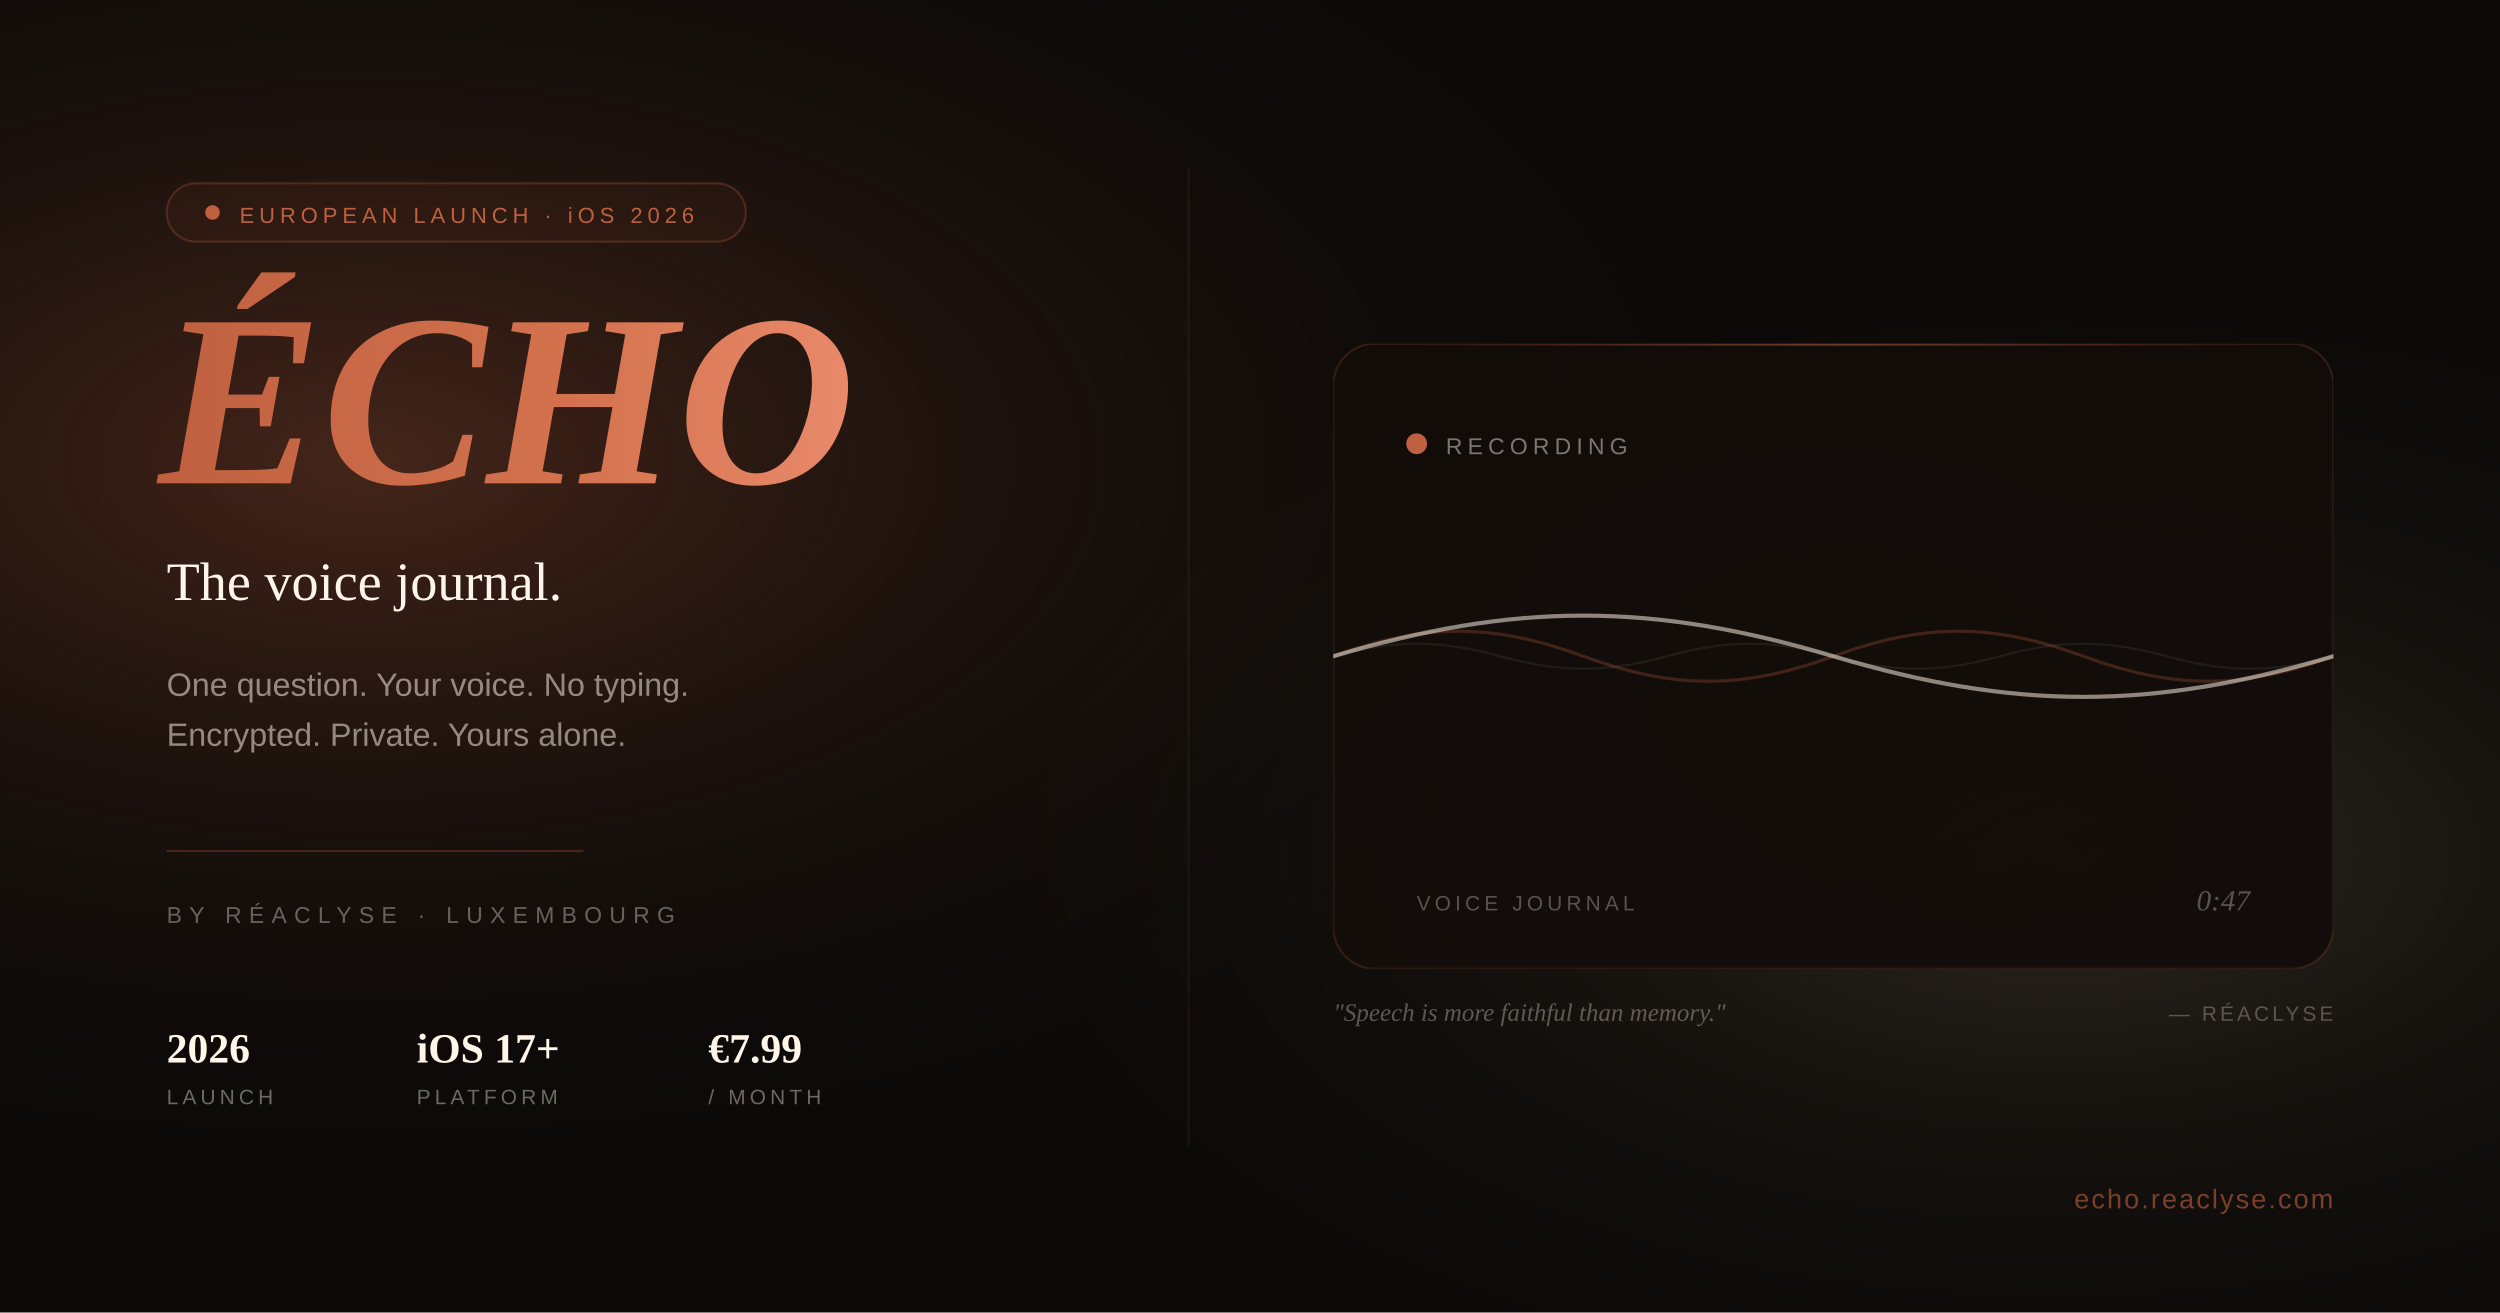
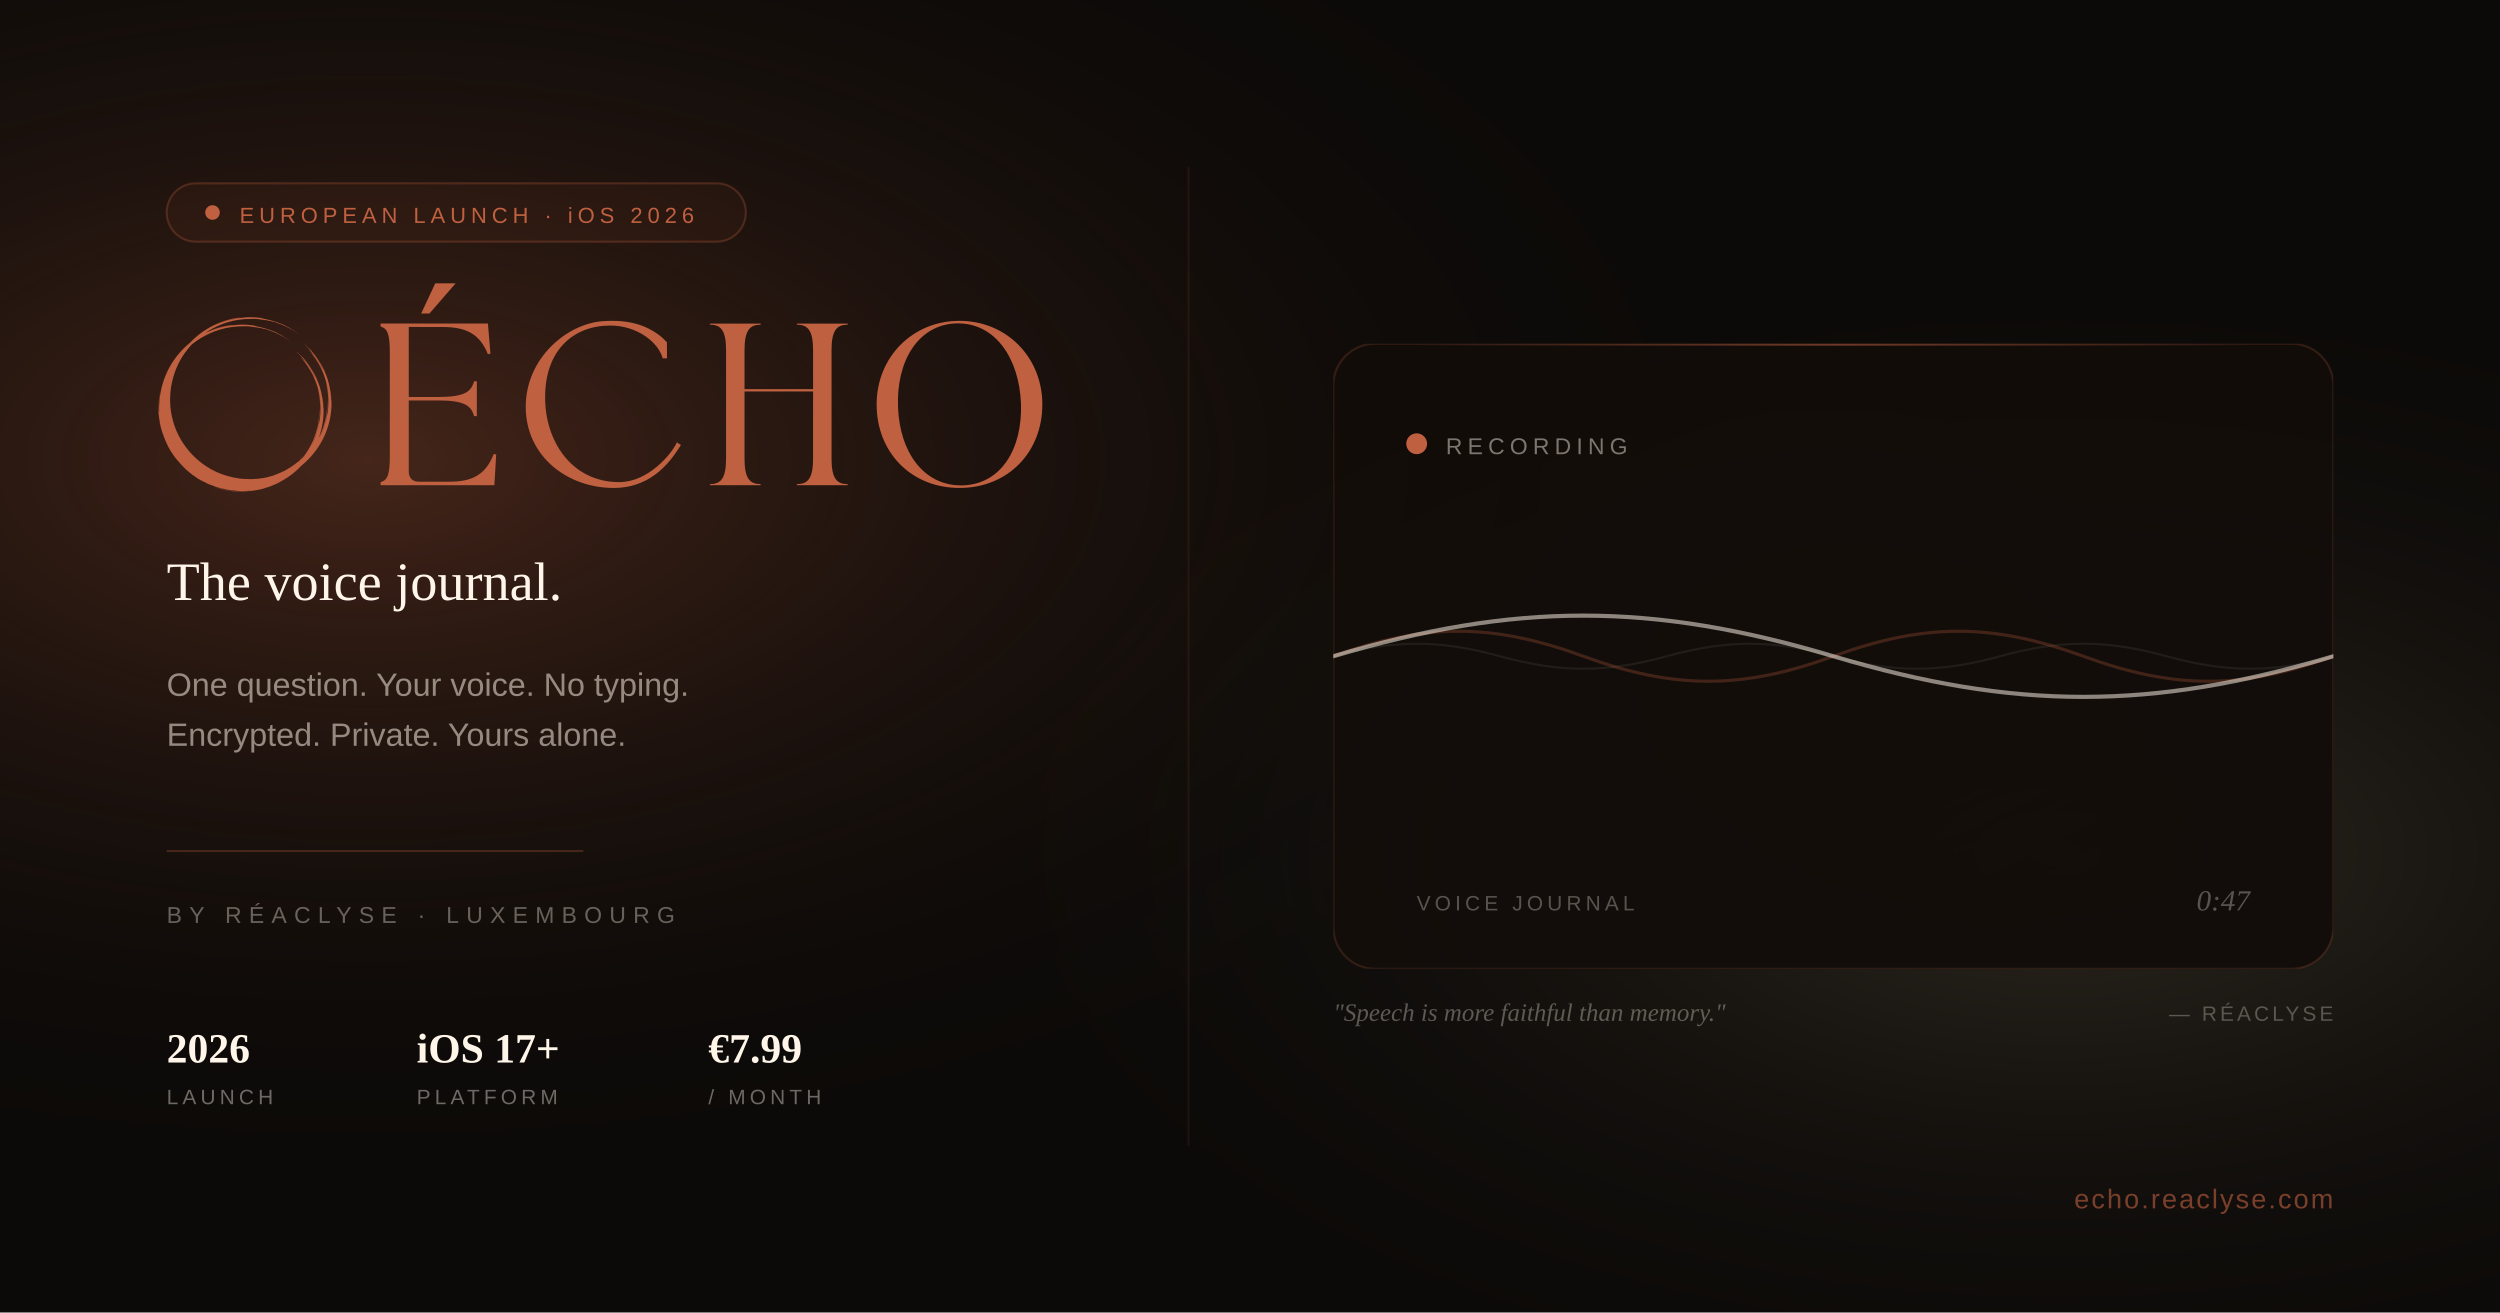
<svg xmlns="http://www.w3.org/2000/svg" width="1200" height="630" viewBox="0 0 1200 630">
  <defs>
    <radialGradient id="blob1" cx="15%" cy="35%" r="55%">
      <stop offset="0%" stop-color="#BF6040" stop-opacity="0.32" />
      <stop offset="100%" stop-color="#0C0A08" stop-opacity="0" />
    </radialGradient>
    <radialGradient id="blob2" cx="82%" cy="65%" r="45%">
      <stop offset="0%" stop-color="#FFE4B8" stop-opacity="0.14" />
      <stop offset="100%" stop-color="#0C0A08" stop-opacity="0" />
    </radialGradient>
    <radialGradient id="cardGlow" cx="50%" cy="50%" r="50%">
      <stop offset="0%" stop-color="#BF6040" stop-opacity="0.22" />
      <stop offset="100%" stop-color="#BF6040" stop-opacity="0" />
    </radialGradient>
-     <linearGradient id="ember" x1="0%" y1="0%" x2="100%" y2="0%">
-       <stop offset="0%" stop-color="#BF6040" />
-       <stop offset="60%" stop-color="#D4724E" />
-       <stop offset="100%" stop-color="#E8896A" />
-     </linearGradient>
    <linearGradient id="cardTop" x1="0%" y1="0%" x2="100%" y2="0%">
      <stop offset="0%" stop-color="#BF6040" stop-opacity="0" />
      <stop offset="50%" stop-color="#BF6040" stop-opacity="0.45" />
      <stop offset="100%" stop-color="#BF6040" stop-opacity="0" />
    </linearGradient>
    <filter id="glow" x="-30%" y="-30%" width="160%" height="160%">
      <feGaussianBlur stdDeviation="28" result="blur" />
    </filter>
    <clipPath id="waveClip">
      <rect x="0" y="0" width="480" height="300" rx="20" />
    </clipPath>
+     <clipPath id="clipLogoName">
+       <rect width="208" height="49" />
+     </clipPath>
  </defs>
  <rect width="1200" height="630" fill="#0C0A08" />
  <rect width="1200" height="630" fill="url(#blob1)" />
  <rect width="1200" height="630" fill="url(#blob2)" />
  <rect x="80" y="88" width="278" height="28" rx="14" fill="#BF6040" fill-opacity="0.06" stroke="#BF6040" stroke-opacity="0.28" stroke-width="1" />
  <circle cx="102" cy="102" r="3.5" fill="#BF6040" />
  <text x="115" y="107" font-family="'Arial', 'Helvetica Neue', sans-serif" font-size="10.5" font-weight="500" letter-spacing="2.4" fill="#BF6040">EUROPEAN LAUNCH · iOS 2026</text>
-   <text x="76" y="232" font-family="Georgia, 'Times New Roman', serif" font-size="118" font-weight="700" font-style="italic" fill="url(#ember)">ÉCHO</text>
+   <g transform="translate(76, 136) scale(2.04)" clip-path="url(#clipLogoName)">
+     <path d="M154.055 15.716C154.055 11.152 152.861 9.741 150.362 9.741C150.2 9.741 150.2 9.47 150.362 9.47H162.093C162.256 9.47 162.256 9.741 162.093 9.741C159.594 9.741 158.401 11.156 158.401 15.716V41.256C158.401 45.821 159.594 47.232 162.093 47.232C162.256 47.232 162.256 47.502 162.093 47.502H150.362C150.2 47.502 150.2 47.232 150.362 47.232C152.861 47.232 154.055 45.817 154.055 41.256V25.445H137.928V41.256C137.928 45.821 139.121 47.232 141.621 47.232C141.783 47.232 141.783 47.502 141.621 47.502H129.889C129.727 47.502 129.727 47.232 129.889 47.232C132.389 47.232 133.582 45.817 133.582 41.256V15.716C133.582 11.152 132.389 9.741 129.889 9.741C129.727 9.741 129.727 9.47 129.889 9.47H141.621C141.783 9.47 141.783 9.741 141.621 9.741C139.121 9.741 137.928 11.156 137.928 15.716V24.899H154.055V15.716Z" fill="#BF6040" />
+     <path d="M208 28.511C208 39.7 199.949 48.143 188.505 48.143C177.06 48.143 169.009 39.696 169.009 28.511C169.009 17.326 177.501 8.821 188.505 8.821C199.508 8.821 208 17.322 208 28.511ZM202.972 28.237C202.531 17.543 196.872 9.425 188.197 9.425H187.756C178.828 9.699 173.604 18.254 174.045 29.115C174.424 39.642 180.021 47.539 188.825 47.539H189.266C198.323 47.265 203.355 38.93 202.976 28.237" fill="#BF6040" />
+     <path d="M79.5 40.274L79.067 47.502H52.298V46.795C53.928 46.304 54.469 45.055 54.469 40.599V16.365C54.469 11.909 53.924 10.656 52.298 10.169V9.462H77.549L78.144 16.523L77.549 16.69C75.649 11.909 72.447 10.278 66.907 10.278C63.319 10.278 58.923 10.261 58.923 10.261V26.743H65.872C72.064 26.743 73.636 25.494 74.289 23.048H74.942V31.249H74.289C73.636 28.807 72.06 27.554 65.872 27.554H58.923V44.236C58.923 45.809 59.792 46.682 61.368 46.682H68.43C73.64 46.682 76.955 45.214 78.909 40.162L79.504 40.27L79.5 40.274ZM63.78 7.111H61.842L65.153 0H69.956L63.78 7.111Z" fill="#BF6040" />
+     <path d="M118.644 12.857C117.675 12.067 118.424 12.62 117.472 11.925C116.232 11.027 114.856 10.323 113.409 9.828C110.581 8.863 107.495 8.692 104.572 8.905C96.234 9.5 86.449 17.493 86.449 29.065C86.449 40.636 96.176 48.147 107.15 48.147C116.786 48.147 121.173 40.819 122.965 38.036L122.005 37.428C120.799 40.158 115.276 46.774 108.443 46.774C97.149 46.774 90.957 36.991 91.011 26.776C91.011 15.691 97.689 9.932 106.323 9.932C112.785 9.932 117.705 13.989 118.674 17.639H119.684L119.667 13.856L118.636 12.853L118.644 12.857Z" fill="#BF6040" />
+     <path d="M40.6 25.923C40.567 25.69 40.542 25.141 40.505 25.249C40.563 26.077 40.779 27.375 40.663 27.841C40.658 24.175 39.386 20.622 37.914 18.375C38.55 19.482 39.299 20.967 39.66 22.332C38.825 19.723 37.477 17.543 35.764 15.575C35.581 15.375 35.872 15.778 35.643 15.537C35.539 15.425 35.477 15.362 35.41 15.3C35.44 15.304 35.548 15.408 35.361 15.204C35.423 15.346 34.491 14.343 34.296 14.256C35.344 15.242 36.429 16.532 37.244 17.751C37.727 18.433 38.563 19.84 38.708 20.447C37.852 18.625 37.115 17.422 35.93 16.153C36.117 16.369 36.213 16.523 36.167 16.515C35.901 16.22 35.564 15.816 35.29 15.558C36.142 16.54 36.633 17.231 37.207 18.038C37.178 18.026 37.099 17.909 37.236 18.146C38.533 20.064 39.536 22.673 39.893 25.187C39.764 24.363 39.586 23.589 39.415 23.098C39.873 24.841 40.147 26.601 40.056 28.395C40.089 26.402 39.827 24.783 39.382 23.218C39.96 25.324 40.164 28.053 39.893 29.922C39.91 29.839 39.927 29.705 39.939 29.705C39.898 30.055 39.889 30.529 39.781 30.675C39.598 32.06 38.928 34.649 37.931 36.401C38.463 35.339 39.057 33.779 39.332 32.706C39.253 32.614 39.627 31.578 39.648 31.095C39.615 31.287 39.552 31.632 39.536 31.515C39.677 30.725 39.789 29.876 39.773 29.36C39.777 29.377 39.794 29.481 39.802 29.36C39.831 28.757 39.835 28.436 39.789 27.737C39.831 28.428 39.66 30.213 39.685 29.785C39.606 30.492 39.486 31.316 39.328 32.027C39.207 32.551 39.107 32.947 38.924 33.496C38.621 34.486 38.213 35.464 37.718 36.413C38.816 33.438 39.12 30.342 38.733 27.671C38.7 27.438 38.675 26.888 38.637 26.997C38.696 27.825 38.912 29.123 38.795 29.589C38.791 25.923 37.519 22.37 36.047 20.123C36.683 21.229 37.431 22.715 37.793 24.08C36.957 21.471 35.61 19.29 33.897 17.322C33.714 17.122 34.005 17.526 33.776 17.285C33.672 17.172 33.61 17.11 33.543 17.048C33.572 17.052 33.68 17.156 33.493 16.952C33.556 17.093 32.624 16.091 32.429 16.003C33.477 16.989 34.562 18.279 35.377 19.498C35.859 20.181 36.695 21.587 36.841 22.195C35.984 20.372 35.248 19.17 34.063 17.901C34.25 18.117 34.346 18.271 34.3 18.263C34.034 17.967 33.697 17.564 33.423 17.306C34.271 18.288 34.766 18.978 35.34 19.786C35.311 19.773 35.231 19.657 35.369 19.894C36.666 21.812 37.669 24.421 38.026 26.934C37.897 26.11 37.718 25.336 37.548 24.845C38.005 26.589 38.28 28.349 38.188 30.142C38.222 28.149 37.96 26.531 37.515 24.966C38.093 27.072 38.296 29.801 38.026 31.669C38.043 31.586 38.059 31.453 38.072 31.453C38.03 31.807 38.022 32.277 37.914 32.423C37.731 33.808 37.061 36.396 36.063 38.148C36.596 37.087 37.19 35.527 37.465 34.453C37.386 34.362 37.76 33.325 37.781 32.843C37.748 33.034 37.685 33.38 37.669 33.263C37.81 32.472 37.922 31.624 37.906 31.108C37.91 31.124 37.926 31.228 37.935 31.108C37.964 30.504 37.968 30.184 37.922 29.485C37.964 30.176 37.793 31.961 37.818 31.532C37.739 32.239 37.619 33.063 37.461 33.775C37.34 34.299 37.24 34.694 37.057 35.244C36.421 37.312 35.34 39.334 33.905 41.132C33.66 41.352 33.398 41.598 33.177 41.801C33.277 41.689 33.248 41.685 33.335 41.581C33.522 41.406 33.227 41.768 33.51 41.444C33.693 41.252 33.655 41.256 33.863 41.023C33.938 40.865 33.618 41.306 33.618 41.244C33.551 41.273 34.238 40.453 33.988 40.703C33.709 41.136 33.219 41.623 33.406 41.485C33.256 41.652 32.907 41.98 32.907 42.018C32.824 42.055 32.782 42.059 32.791 42.03C31.813 42.842 31.214 43.258 29.892 43.978C29.738 44.086 30.038 43.994 29.53 44.231C29.389 44.265 29.721 44.073 29.501 44.173C29.123 44.456 26.919 45.238 26.977 45.268C26.536 45.397 26.652 45.313 26.012 45.501C25.97 45.534 26.178 45.496 26.016 45.542C24.569 45.913 22.714 46.092 21.196 46.079C21.354 46.062 21.279 46.041 20.976 46.029C20.959 46.041 20.997 46.066 20.868 46.062C20.851 46.046 20.884 46.021 20.756 46.017C20.602 46.066 20.352 46.029 19.878 45.979C19.837 46.004 20.019 46.017 20.094 46.037C18.46 45.896 16.817 45.555 15.22 44.997C9.964 43.22 5.115 38.468 3.485 32.477C1.738 26.531 3.298 19.856 6.928 15.483C7.228 15.096 7.552 14.726 7.889 14.368C10.521 12.246 13.773 10.794 17.025 10.319C18.073 10.161 19.084 10.09 20.215 10.107C20.477 10.12 20.34 10.074 20.556 10.078C20.685 10.14 21.138 10.111 21.354 10.124C21.371 10.14 21.334 10.157 21.467 10.174C21.82 10.19 21.45 10.14 21.7 10.14C22.011 10.169 21.803 10.203 22.036 10.228C23.192 10.402 23.704 10.386 25.072 10.773C25.351 10.839 24.885 10.677 25.197 10.756C25.255 10.823 25.717 10.881 25.742 10.931C25.617 10.914 25.588 10.91 25.559 10.906C27.305 11.364 29.946 12.716 31.418 13.881C30.591 13.19 29.738 12.708 28.944 12.208C29.023 12.246 29.143 12.308 29.156 12.304C28.632 12.042 28.341 11.867 27.9 11.722C27.929 11.692 28.353 11.909 28.349 11.859C26.365 10.864 24.17 10.253 22.07 9.928C22.564 9.991 22.739 9.974 23.113 10.007C22.718 9.941 21.413 9.745 21.962 9.866C19.94 9.554 17.458 9.774 15.711 10.165C15.029 10.244 13.707 10.631 12.908 10.964C12.904 10.952 12.991 10.918 13.008 10.902C12.388 11.181 11.573 11.505 10.775 11.905C12.813 10.839 14.418 10.265 17.192 9.828C17.15 9.807 17.346 9.778 17.416 9.753C15.249 9.999 13.091 10.652 11.079 11.655C13.441 10.066 16.169 8.975 18.897 8.58C19.945 8.422 20.955 8.351 22.086 8.368C22.348 8.38 22.211 8.334 22.427 8.339C22.556 8.401 23.014 8.372 23.226 8.384C23.242 8.401 23.205 8.418 23.338 8.434C23.692 8.451 23.321 8.401 23.571 8.401C23.883 8.43 23.675 8.463 23.904 8.484C25.06 8.659 25.571 8.642 26.939 9.029C27.218 9.096 26.752 8.934 27.064 9.013C27.122 9.079 27.584 9.138 27.609 9.188C27.484 9.171 27.455 9.167 27.43 9.163C29.177 9.62 31.817 10.973 33.289 12.138C32.462 11.447 31.609 10.964 30.815 10.465C30.894 10.502 31.015 10.565 31.027 10.561C30.503 10.299 30.212 10.124 29.771 9.978C29.8 9.949 30.225 10.165 30.22 10.115C28.237 9.121 26.041 8.509 23.941 8.185C24.436 8.247 24.61 8.23 24.985 8.264C24.59 8.197 23.284 8.002 23.833 8.122C21.812 7.81 19.329 8.031 17.582 8.422C16.901 8.501 15.578 8.888 14.78 9.221C14.775 9.208 14.863 9.175 14.879 9.158C14.26 9.437 13.445 9.762 12.646 10.161C14.684 9.096 16.289 8.522 19.063 8.085C19.021 8.06 19.217 8.035 19.288 8.01C14.942 8.501 10.629 10.619 7.469 13.964C6.508 14.738 5.618 15.612 4.82 16.569C1.555 20.376 -0.121 25.565 0.266 30.596C0.162 29.851 0.225 28.457 0.208 27.899C0.187 28.915 0.121 29.381 0.195 30.009C0.179 30.005 0.166 30.067 0.162 30.13C-0.029 28.615 0.229 26.992 0.362 25.782C0.133 26.809 0.029 28.457 0.033 29.897C0 29.489 0.037 29.273 0 28.956C0.004 30.417 0.075 31.341 0.237 32.135C0.146 31.482 0.083 30.97 0.1 30.729C0.15 31.332 0.191 31.653 0.245 32.135C0.274 32.181 0.258 31.961 0.287 32.131C0.274 32.348 0.366 32.672 0.316 32.726C0.428 33.022 0.487 33.521 0.553 33.767C0.869 35.156 2.029 38.306 3.277 40.016C4.475 41.839 6.109 43.537 7.843 44.885C7.045 44.294 6.142 43.453 5.535 42.875C6.329 43.765 7.968 45.109 8.899 45.634C8.866 45.663 9.232 45.917 9.569 46.116C9.619 46.116 9.44 45.996 9.59 46.083C9.777 46.204 9.752 46.22 10.085 46.399C10.251 46.483 10.089 46.337 10.417 46.528C10.384 46.587 10.683 46.653 11.045 46.84C11.573 47.198 12.139 47.365 13.208 47.739C13.112 47.773 14.206 48.097 15 48.301C15.021 48.284 15.229 48.301 15.811 48.438C15.852 48.488 15.379 48.355 15.345 48.372C16.684 48.734 18.668 48.804 19.288 48.888C18.884 48.842 18.477 48.854 18.231 48.854C18.751 48.904 20.385 48.962 20.918 48.821C20.934 48.846 20.905 48.871 21.155 48.85C21.67 48.8 20.78 48.821 21.5 48.759C21.533 48.804 21.458 48.863 21.159 48.888C21.175 48.858 20.739 48.904 20.568 48.904C19.645 49.025 17.578 48.9 16.576 48.759C15.437 48.592 13.802 48.122 13.133 47.943C16.618 49.125 19.737 49.312 23.596 48.571C24.477 48.384 24.794 48.305 25.293 48.105C25.746 48.014 26.698 47.664 26.948 47.523C27.908 47.169 28.865 46.632 29.451 46.262C31.031 45.363 32.425 44.219 33.626 42.946C34.982 41.851 36.155 40.591 37.128 39.247C40.176 35.111 41.182 30.022 40.592 25.931L40.6 25.923Z" fill="#BF6040" />
+   </g>
  <text x="80" y="288" font-family="Georgia, 'Times New Roman', serif" font-size="26" font-weight="400" fill="#FFF6E9">The voice journal.</text>
  <text x="80" y="334" font-family="'Arial', 'Helvetica Neue', sans-serif" font-size="15.5" fill="#FFF6E9" fill-opacity="0.52">One question. Your voice. No typing.</text>
  <text x="80" y="358" font-family="'Arial', 'Helvetica Neue', sans-serif" font-size="15.5" fill="#FFF6E9" fill-opacity="0.52">Encrypted. Private. Yours alone.</text>
  <rect x="80" y="408" width="200" height="1" fill="#BF6040" fill-opacity="0.28" />
  <text x="80" y="443" font-family="'Arial', 'Helvetica Neue', sans-serif" font-size="11" letter-spacing="3.5" fill="#FFF6E9" fill-opacity="0.36">BY RÉACLYSE · LUXEMBOURG</text>
  <text x="80" y="510" font-family="Georgia, 'Times New Roman', serif" font-size="20" font-weight="700" fill="#FFF6E9">2026</text>
  <text x="80" y="530" font-family="'Arial', 'Helvetica Neue', sans-serif" font-size="10" letter-spacing="2" fill="#FFF6E9" fill-opacity="0.4">LAUNCH</text>
  <text x="200" y="510" font-family="Georgia, 'Times New Roman', serif" font-size="20" font-weight="700" fill="#FFF6E9">iOS 17+</text>
  <text x="200" y="530" font-family="'Arial', 'Helvetica Neue', sans-serif" font-size="10" letter-spacing="2" fill="#FFF6E9" fill-opacity="0.4">PLATFORM</text>
  <text x="340" y="510" font-family="Georgia, 'Times New Roman', serif" font-size="20" font-weight="700" fill="#FFF6E9">€7.99</text>
  <text x="340" y="530" font-family="'Arial', 'Helvetica Neue', sans-serif" font-size="10" letter-spacing="2" fill="#FFF6E9" fill-opacity="0.4">/ MONTH</text>
  <rect x="570" y="80" width="1" height="470" fill="#BF6040" fill-opacity="0.1" />
  <ellipse cx="880" cy="315" rx="190" ry="120" fill="url(#cardGlow)" filter="url(#glow)" />
  <svg x="640" y="165" width="480" height="300">
    <rect width="480" height="300" rx="20" fill="#0E0B09" fill-opacity="0.96" />
    <rect width="480" height="300" rx="20" fill="#BF6040" fill-opacity="0.025" />
    <rect width="480" height="300" rx="20" fill="none" stroke="#BF6040" stroke-opacity="0.2" stroke-width="1" />
    <rect x="40" y="0" width="400" height="1" rx="0.5" fill="url(#cardTop)" />
    <circle cx="40" cy="48" r="5" fill="#BF6040">
      <animate attributeName="opacity" values="1;0.3;1" dur="2s" repeatCount="indefinite" />
    </circle>
    <text x="54" y="53" font-family="'Arial', 'Helvetica Neue', sans-serif" font-size="11" letter-spacing="2.5" fill="#FFF6E9" fill-opacity="0.45">RECORDING</text>
    <g clip-path="url(#waveClip)">
      <path d="M 0 150 C 29.136 142, 50.864 142, 80 150 C 109.136 158, 130.864 158, 160 150 C 189.136 142, 210.864 142, 240 150 C 269.136 158, 290.864 158, 320 150 C 349.136 142, 370.864 142, 400 150 C 429.136 158, 450.864 158, 480 150" fill="none" stroke="#FFF6E9" stroke-opacity="0.07" stroke-width="1" stroke-linecap="round" />
      <path d="M 0 150 C 43.704 134, 76.296 134, 120 150 C 163.704 166, 196.296 166, 240 150 C 283.704 134, 316.296 134, 360 150 C 403.704 166, 436.296 166, 480 150" fill="none" stroke="#BF6040" stroke-opacity="0.28" stroke-width="1.5" stroke-linecap="round" />
      <path d="M 0 150 C 87.408 124, 152.592 124, 240 150 C 327.408 176, 392.592 176, 480 150" fill="none" stroke="#FFF6E9" stroke-opacity="0.52" stroke-width="2" stroke-linecap="round" />
    </g>
    <text x="440" y="272" font-family="Georgia, 'Times New Roman', serif" font-size="14" font-style="italic" fill="#FFF6E9" fill-opacity="0.3" text-anchor="end">0:47</text>
    <text x="40" y="272" font-family="'Arial', 'Helvetica Neue', sans-serif" font-size="10" letter-spacing="2" fill="#FFF6E9" fill-opacity="0.3">VOICE JOURNAL</text>
  </svg>
  <text x="640" y="490" font-family="Georgia, 'Times New Roman', serif" font-size="12" font-style="italic" fill="#FFF6E9" fill-opacity="0.32">"Speech is more faithful than memory."</text>
  <text x="1120" y="490" font-family="'Arial', 'Helvetica Neue', sans-serif" font-size="10" letter-spacing="1.5" fill="#FFF6E9" fill-opacity="0.28" text-anchor="end">— RÉACLYSE</text>
  <text x="1120" y="580" font-family="'Arial', 'Helvetica Neue', sans-serif" font-size="13" letter-spacing="1" fill="#BF6040" fill-opacity="0.6" text-anchor="end">echo.reaclyse.com</text>
</svg>
